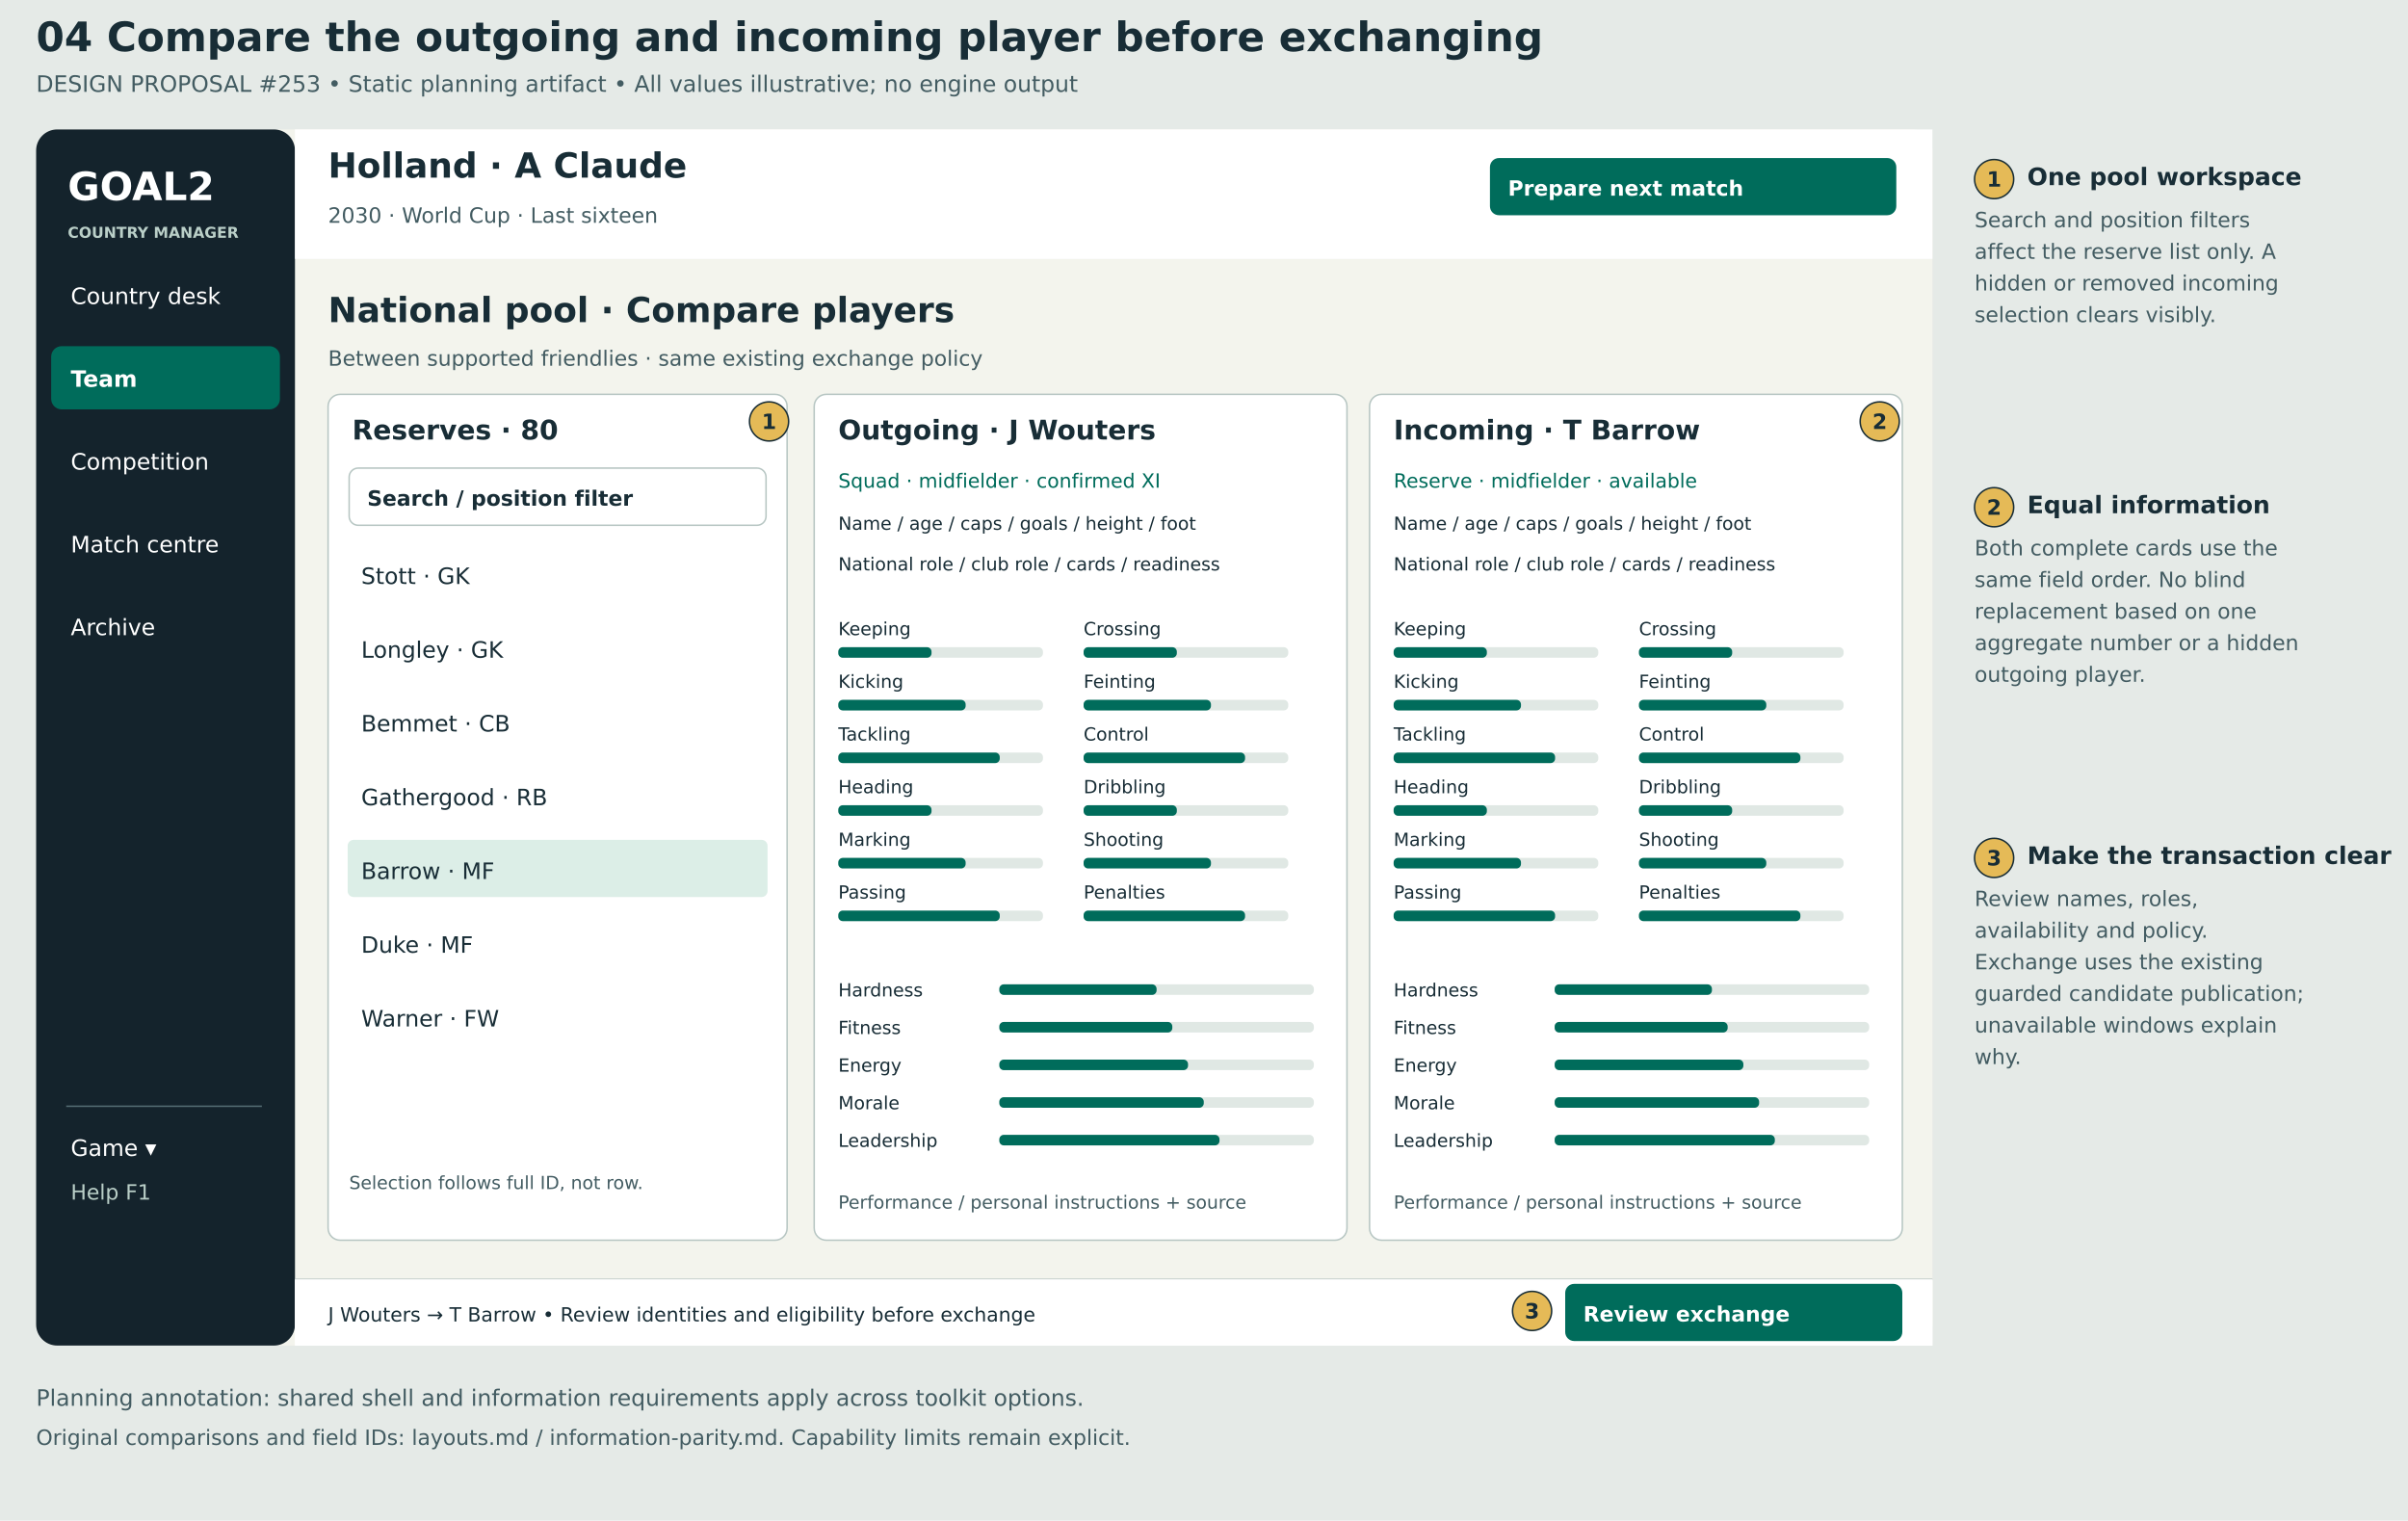
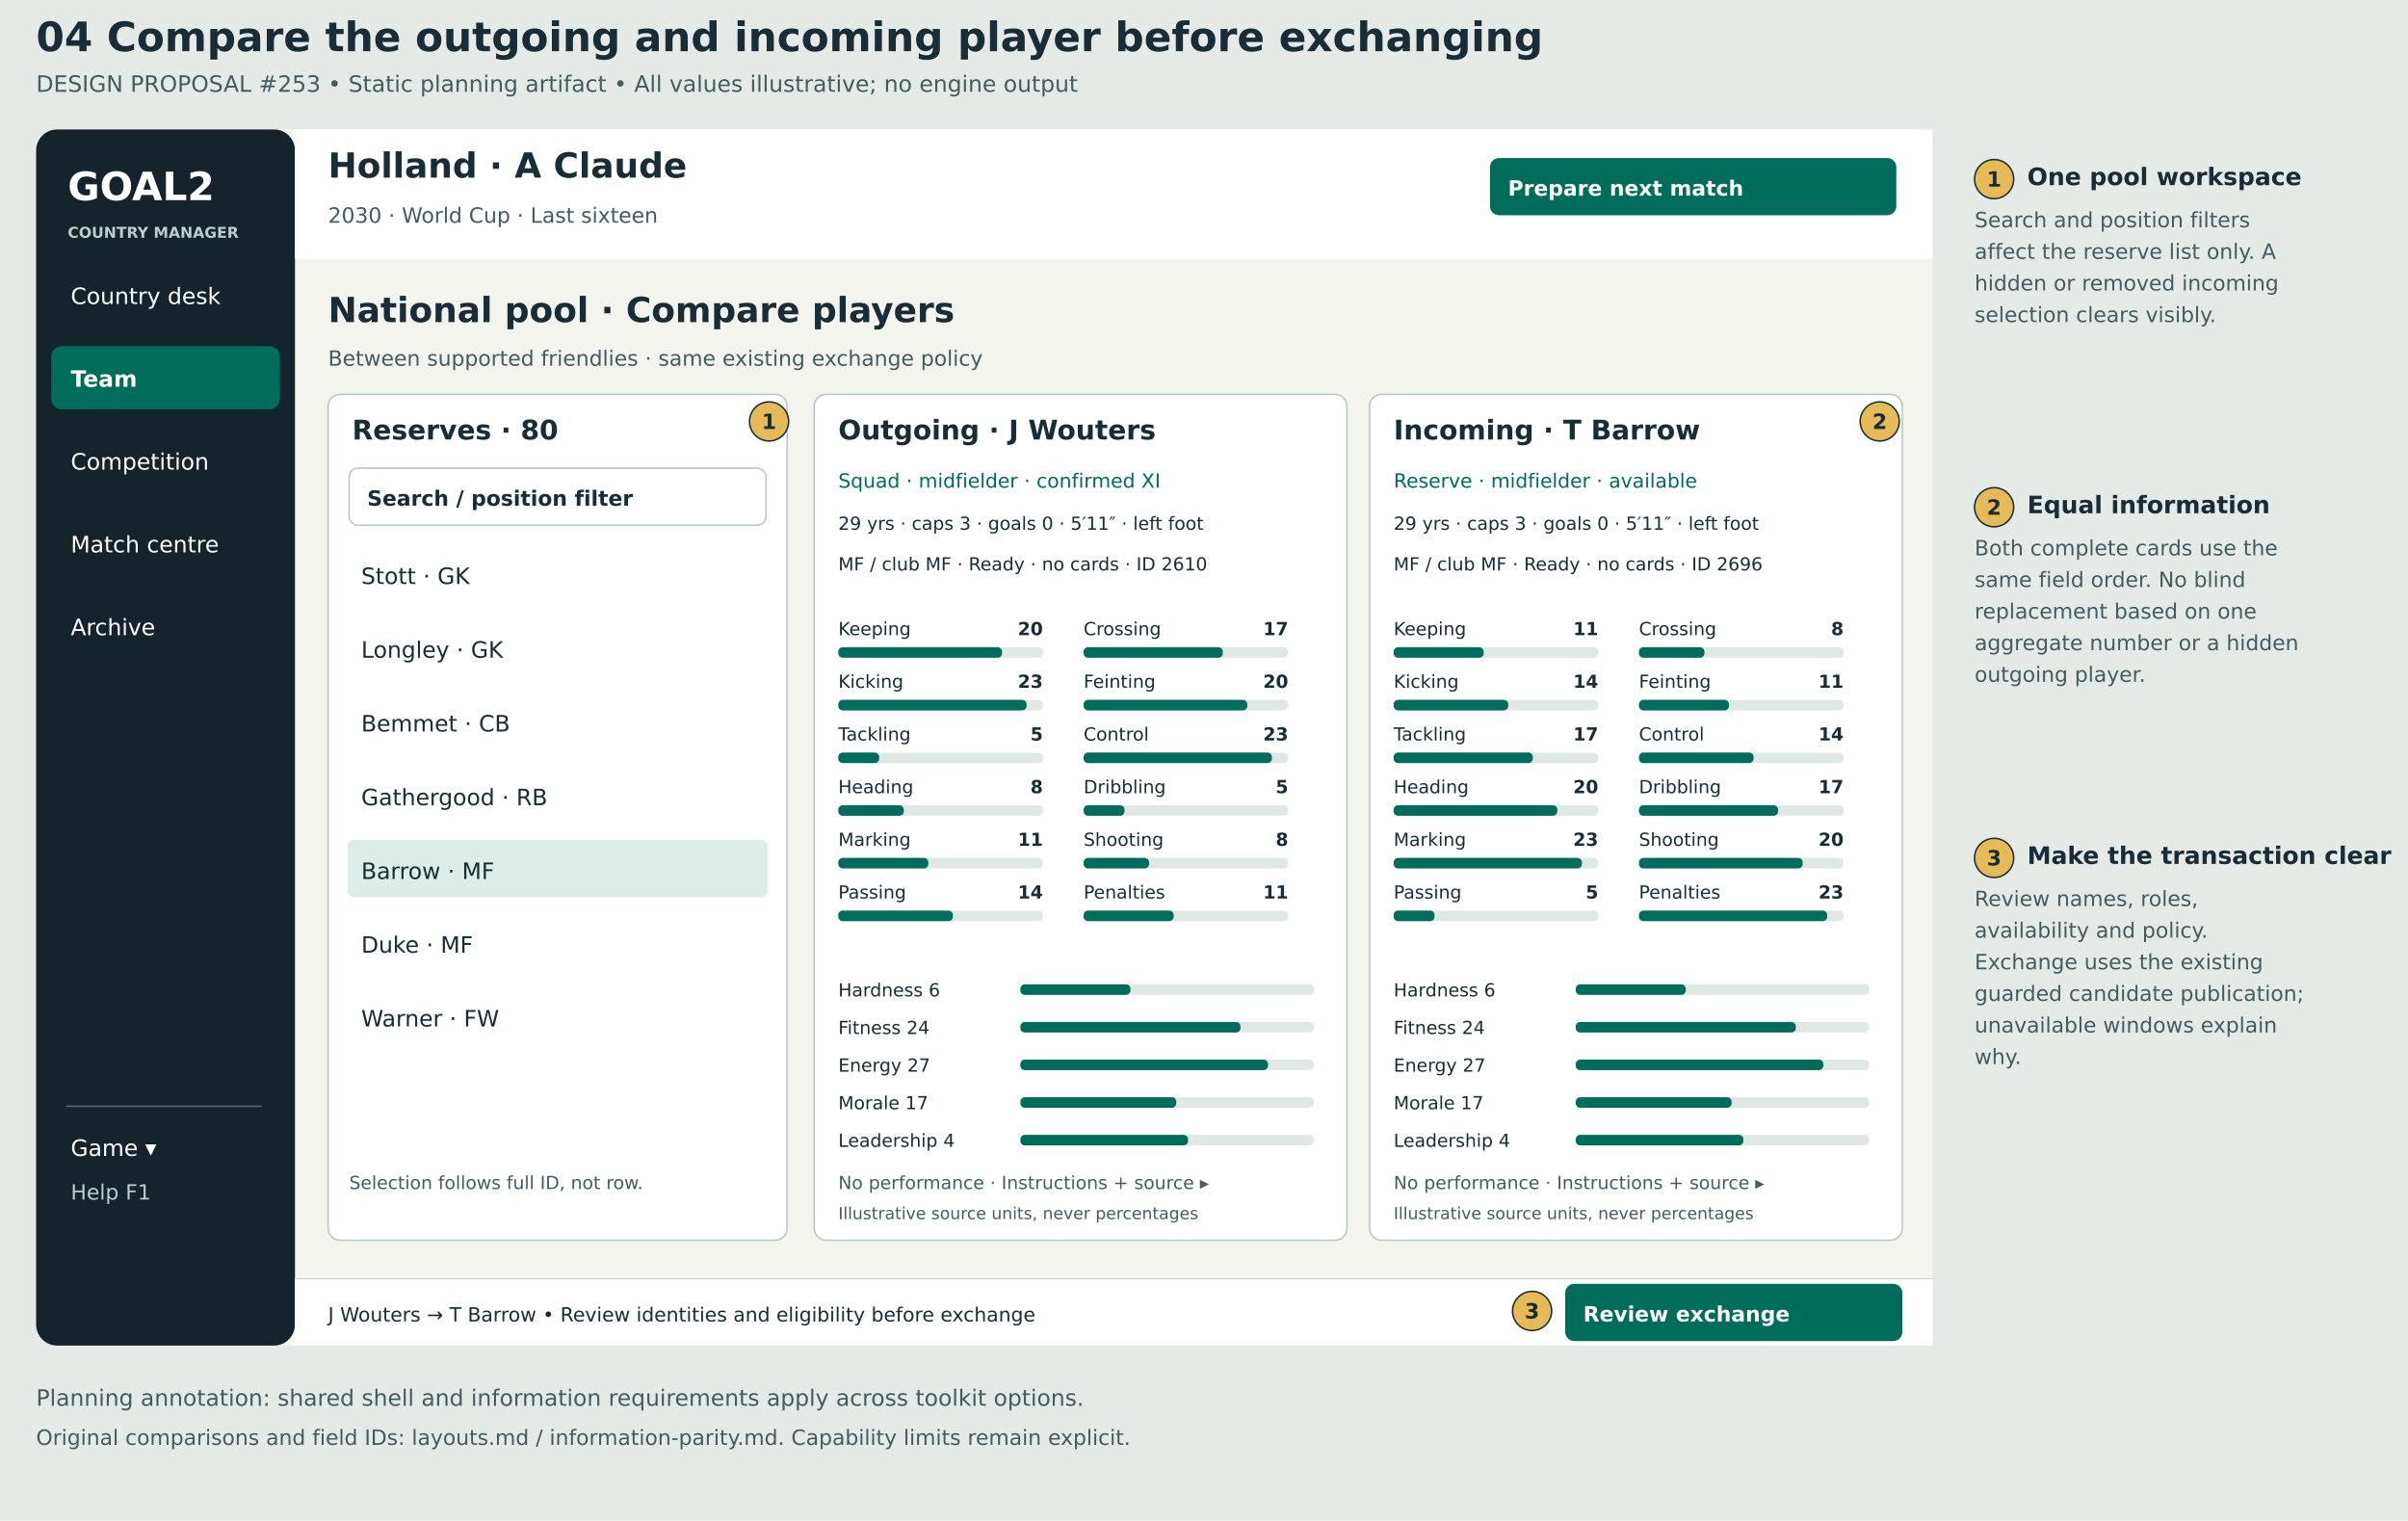
<svg xmlns="http://www.w3.org/2000/svg" width="1600" height="1010" viewBox="0 0 1600 1010" role="img" aria-labelledby="title desc">
  <g font-family="DejaVu Sans, Segoe UI, sans-serif">
    <rect x="0" y="0" width="1600" height="1010" rx="0" fill="#E5EAE7" />
    <text x="24" y="34" fill="#182D36" font-size="27" font-weight="700">04  Compare the outgoing and incoming player before exchanging</text>
    <text x="24" y="61" fill="#435C62" font-size="15" font-weight="400">DESIGN PROPOSAL #253  •  Static planning artifact  •  All values illustrative; no engine output</text>
    <rect x="24" y="86" width="1260" height="808" rx="14" fill="#F3F4ED" />
    <rect x="24" y="86" width="172" height="808" rx="14" fill="#14232C" />
    <text x="45" y="133" fill="#FFFFFF" font-size="26" font-weight="700">GOAL2</text>
    <text x="45" y="158" fill="#BACFC8" font-size="10" font-weight="700">COUNTRY MANAGER</text>
    <text x="47" y="202" fill="#FFFFFF" font-size="15" font-weight="400">Country desk</text>
    <rect x="34" y="230" width="152" height="42" rx="7" fill="#006C5B" />
    <text x="47" y="257" fill="#FFFFFF" font-size="15" font-weight="600">Team</text>
    <text x="47" y="312" fill="#FFFFFF" font-size="15" font-weight="400">Competition</text>
    <text x="47" y="367" fill="#FFFFFF" font-size="15" font-weight="400">Match centre</text>
    <text x="47" y="422" fill="#FFFFFF" font-size="15" font-weight="400">Archive</text>
    <line x1="44" y1="735" x2="174" y2="735" stroke="#536B71" />
    <text x="47" y="768" fill="#FFFFFF" font-size="15" font-weight="400">Game  ▾</text>
    <text x="47" y="797" fill="#BACFC8" font-size="14" font-weight="400">Help  F1</text>
    <rect x="196" y="86" width="1088" height="86" rx="0" fill="#FFFFFF" />
    <text x="218" y="118" fill="#182D36" font-size="23" font-weight="700">Holland · A Claude</text>
    <text x="218" y="148" fill="#435C62" font-size="14" font-weight="400">2030 · World Cup · Last sixteen</text>
    <rect x="990" y="105" width="270" height="38" rx="6" fill="#006C5B" />
    <text x="1002" y="130" fill="#FFFFFF" font-size="14" font-weight="600">Prepare next match</text>
    <rect x="196" y="850" width="1088" height="44" rx="0" fill="#FFFFFF" />
    <line x1="196" y1="850" x2="1284" y2="850" stroke="#B7C6C3" />
    <text x="218" y="878" fill="#435C62" font-size="13" font-weight="400">Confirmed team  •  Last saved checkpoint available in Game</text>
    <text x="218" y="214" fill="#182D36" font-size="23" font-weight="700">National pool · Compare players</text>
    <text x="218" y="243" fill="#435C62" font-size="14" font-weight="400">Between supported friendlies · same existing exchange policy</text>
    <rect x="218" y="262" width="305" height="562" rx="8" fill="#FFFFFF" stroke="#B7C6C3" />
    <text x="234" y="292" fill="#182D36" font-size="18" font-weight="700">Reserves · 80</text>
    <rect x="232" y="311" width="277" height="38" rx="6" fill="#FFFFFF" stroke="#B7C6C3" />
    <text x="244" y="336" fill="#182D36" font-size="14" font-weight="600">Search / position filter</text>
    <text x="240" y="388" fill="#182D36" font-size="15" font-weight="400">Stott · GK</text>
    <text x="240" y="437" fill="#182D36" font-size="15" font-weight="400">Longley · GK</text>
    <text x="240" y="486" fill="#182D36" font-size="15" font-weight="400">Bemmet · CB</text>
    <text x="240" y="535" fill="#182D36" font-size="15" font-weight="400">Gathergood · RB</text>
    <rect x="231" y="558" width="279" height="38" rx="4" fill="#DCEEE7" />
    <text x="240" y="584" fill="#182D36" font-size="15" font-weight="400">Barrow · MF</text>
    <text x="240" y="633" fill="#182D36" font-size="15" font-weight="400">Duke · MF</text>
    <text x="240" y="682" fill="#182D36" font-size="15" font-weight="400">Warner · FW</text>
    <text x="232" y="790" fill="#435C62" font-size="12" font-weight="400">Selection follows full ID, not row.</text>
    <rect x="541" y="262" width="354" height="562" rx="8" fill="#FFFFFF" stroke="#B7C6C3" />
    <text x="557" y="292" fill="#182D36" font-size="18" font-weight="700">Outgoing · J Wouters</text>
    <text x="557" y="324" fill="#006C5B" font-size="13" font-weight="400">Squad · midfielder · confirmed XI</text>
-     <text x="557" y="352" fill="#182D36" font-size="12" font-weight="400">Name / age / caps / goals / height / foot</text>
-     <text x="557" y="379" fill="#182D36" font-size="12" font-weight="400">National role / club role / cards / readiness</text>
+     <text x="557" y="352" fill="#182D36" font-size="12" font-weight="400">29 yrs · caps 3 · goals 0 · 5′11″ · left foot</text>
+     <text x="557" y="379" fill="#182D36" font-size="12" font-weight="400">MF / club MF · Ready · no cards · ID 2610</text>
    <text x="557" y="422" fill="#182D36" font-size="12" font-weight="400">Keeping</text>
+     <text x="693" y="422" fill="#182D36" font-size="12" font-weight="600" text-anchor="end">20</text>
    <rect x="557" y="430" width="136" height="7" rx="3" fill="#E0E8E4" />
-     <rect x="557" y="430" width="61.956" height="7" rx="3" fill="#006C5B" />
+     <rect x="557" y="430" width="108.8" height="7" rx="3" fill="#006C5B" />
    <text x="557" y="457" fill="#182D36" font-size="12" font-weight="400">Kicking</text>
+     <text x="693" y="457" fill="#182D36" font-size="12" font-weight="600" text-anchor="end">23</text>
    <rect x="557" y="465" width="136" height="7" rx="3" fill="#E0E8E4" />
-     <rect x="557" y="465" width="84.622" height="7" rx="3" fill="#006C5B" />
+     <rect x="557" y="465" width="125.12" height="7" rx="3" fill="#006C5B" />
    <text x="557" y="492" fill="#182D36" font-size="12" font-weight="400">Tackling</text>
+     <text x="693" y="492" fill="#182D36" font-size="12" font-weight="600" text-anchor="end">5</text>
    <rect x="557" y="500" width="136" height="7" rx="3" fill="#E0E8E4" />
-     <rect x="557" y="500" width="107.289" height="7" rx="3" fill="#006C5B" />
+     <rect x="557" y="500" width="27.2" height="7" rx="3" fill="#006C5B" />
    <text x="557" y="527" fill="#182D36" font-size="12" font-weight="400">Heading</text>
+     <text x="693" y="527" fill="#182D36" font-size="12" font-weight="600" text-anchor="end">8</text>
    <rect x="557" y="535" width="136" height="7" rx="3" fill="#E0E8E4" />
-     <rect x="557" y="535" width="61.956" height="7" rx="3" fill="#006C5B" />
+     <rect x="557" y="535" width="43.52" height="7" rx="3" fill="#006C5B" />
    <text x="557" y="562" fill="#182D36" font-size="12" font-weight="400">Marking</text>
+     <text x="693" y="562" fill="#182D36" font-size="12" font-weight="600" text-anchor="end">11</text>
    <rect x="557" y="570" width="136" height="7" rx="3" fill="#E0E8E4" />
-     <rect x="557" y="570" width="84.622" height="7" rx="3" fill="#006C5B" />
+     <rect x="557" y="570" width="59.84" height="7" rx="3" fill="#006C5B" />
    <text x="557" y="597" fill="#182D36" font-size="12" font-weight="400">Passing</text>
+     <text x="693" y="597" fill="#182D36" font-size="12" font-weight="600" text-anchor="end">14</text>
    <rect x="557" y="605" width="136" height="7" rx="3" fill="#E0E8E4" />
-     <rect x="557" y="605" width="107.289" height="7" rx="3" fill="#006C5B" />
+     <rect x="557" y="605" width="76.16" height="7" rx="3" fill="#006C5B" />
    <text x="720" y="422" fill="#182D36" font-size="12" font-weight="400">Crossing</text>
+     <text x="856" y="422" fill="#182D36" font-size="12" font-weight="600" text-anchor="end">17</text>
    <rect x="720" y="430" width="136" height="7" rx="3" fill="#E0E8E4" />
-     <rect x="720" y="430" width="61.956" height="7" rx="3" fill="#006C5B" />
+     <rect x="720" y="430" width="92.48" height="7" rx="3" fill="#006C5B" />
    <text x="720" y="457" fill="#182D36" font-size="12" font-weight="400">Feinting</text>
+     <text x="856" y="457" fill="#182D36" font-size="12" font-weight="600" text-anchor="end">20</text>
    <rect x="720" y="465" width="136" height="7" rx="3" fill="#E0E8E4" />
-     <rect x="720" y="465" width="84.622" height="7" rx="3" fill="#006C5B" />
+     <rect x="720" y="465" width="108.8" height="7" rx="3" fill="#006C5B" />
    <text x="720" y="492" fill="#182D36" font-size="12" font-weight="400">Control</text>
+     <text x="856" y="492" fill="#182D36" font-size="12" font-weight="600" text-anchor="end">23</text>
    <rect x="720" y="500" width="136" height="7" rx="3" fill="#E0E8E4" />
-     <rect x="720" y="500" width="107.289" height="7" rx="3" fill="#006C5B" />
+     <rect x="720" y="500" width="125.12" height="7" rx="3" fill="#006C5B" />
    <text x="720" y="527" fill="#182D36" font-size="12" font-weight="400">Dribbling</text>
+     <text x="856" y="527" fill="#182D36" font-size="12" font-weight="600" text-anchor="end">5</text>
    <rect x="720" y="535" width="136" height="7" rx="3" fill="#E0E8E4" />
-     <rect x="720" y="535" width="61.956" height="7" rx="3" fill="#006C5B" />
+     <rect x="720" y="535" width="27.2" height="7" rx="3" fill="#006C5B" />
    <text x="720" y="562" fill="#182D36" font-size="12" font-weight="400">Shooting</text>
+     <text x="856" y="562" fill="#182D36" font-size="12" font-weight="600" text-anchor="end">8</text>
    <rect x="720" y="570" width="136" height="7" rx="3" fill="#E0E8E4" />
-     <rect x="720" y="570" width="84.622" height="7" rx="3" fill="#006C5B" />
+     <rect x="720" y="570" width="43.52" height="7" rx="3" fill="#006C5B" />
    <text x="720" y="597" fill="#182D36" font-size="12" font-weight="400">Penalties</text>
+     <text x="856" y="597" fill="#182D36" font-size="12" font-weight="600" text-anchor="end">11</text>
    <rect x="720" y="605" width="136" height="7" rx="3" fill="#E0E8E4" />
-     <rect x="720" y="605" width="107.289" height="7" rx="3" fill="#006C5B" />
-     <text x="557" y="662" fill="#182D36" font-size="12" font-weight="400">Hardness</text>
-     <rect x="664" y="654" width="209" height="7" rx="3" fill="#E0E8E4" />
-     <rect x="664" y="654" width="104.5" height="7" rx="3" fill="#006C5B" />
-     <text x="557" y="687" fill="#182D36" font-size="12" font-weight="400">Fitness</text>
-     <rect x="664" y="679" width="209" height="7" rx="3" fill="#E0E8E4" />
-     <rect x="664" y="679" width="114.95" height="7" rx="3" fill="#006C5B" />
-     <text x="557" y="712" fill="#182D36" font-size="12" font-weight="400">Energy</text>
-     <rect x="664" y="704" width="209" height="7" rx="3" fill="#E0E8E4" />
-     <rect x="664" y="704" width="125.4" height="7" rx="3" fill="#006C5B" />
-     <text x="557" y="737" fill="#182D36" font-size="12" font-weight="400">Morale</text>
-     <rect x="664" y="729" width="209" height="7" rx="3" fill="#E0E8E4" />
-     <rect x="664" y="729" width="135.85" height="7" rx="3" fill="#006C5B" />
-     <text x="557" y="762" fill="#182D36" font-size="12" font-weight="400">Leadership</text>
-     <rect x="664" y="754" width="209" height="7" rx="3" fill="#E0E8E4" />
-     <rect x="664" y="754" width="146.3" height="7" rx="3" fill="#006C5B" />
-     <text x="557" y="803" fill="#435C62" font-size="12" font-weight="400">Performance / personal instructions + source</text>
+     <rect x="720" y="605" width="59.84" height="7" rx="3" fill="#006C5B" />
+     <text x="557" y="662" fill="#182D36" font-size="12" font-weight="400">Hardness 6</text>
+     <rect x="678" y="654" width="195" height="7" rx="3" fill="#E0E8E4" />
+     <rect x="678" y="654" width="73.125" height="7" rx="3" fill="#006C5B" />
+     <text x="557" y="687" fill="#182D36" font-size="12" font-weight="400">Fitness 24</text>
+     <rect x="678" y="679" width="195" height="7" rx="3" fill="#E0E8E4" />
+     <rect x="678" y="679" width="146.25" height="7" rx="3" fill="#006C5B" />
+     <text x="557" y="712" fill="#182D36" font-size="12" font-weight="400">Energy 27</text>
+     <rect x="678" y="704" width="195" height="7" rx="3" fill="#E0E8E4" />
+     <rect x="678" y="704" width="164.531" height="7" rx="3" fill="#006C5B" />
+     <text x="557" y="737" fill="#182D36" font-size="12" font-weight="400">Morale 17</text>
+     <rect x="678" y="729" width="195" height="7" rx="3" fill="#E0E8E4" />
+     <rect x="678" y="729" width="103.594" height="7" rx="3" fill="#006C5B" />
+     <text x="557" y="762" fill="#182D36" font-size="12" font-weight="400">Leadership 4</text>
+     <rect x="678" y="754" width="195" height="7" rx="3" fill="#E0E8E4" />
+     <rect x="678" y="754" width="111.429" height="7" rx="3" fill="#006C5B" />
+     <text x="557" y="790" fill="#435C62" font-size="12" font-weight="400">No performance · Instructions + source  ▸</text>
+     <text x="557" y="810" fill="#435C62" font-size="11" font-weight="400">Illustrative source units, never percentages</text>
    <rect x="910" y="262" width="354" height="562" rx="8" fill="#FFFFFF" stroke="#B7C6C3" />
    <text x="926" y="292" fill="#182D36" font-size="18" font-weight="700">Incoming · T Barrow</text>
    <text x="926" y="324" fill="#006C5B" font-size="13" font-weight="400">Reserve · midfielder · available</text>
-     <text x="926" y="352" fill="#182D36" font-size="12" font-weight="400">Name / age / caps / goals / height / foot</text>
-     <text x="926" y="379" fill="#182D36" font-size="12" font-weight="400">National role / club role / cards / readiness</text>
+     <text x="926" y="352" fill="#182D36" font-size="12" font-weight="400">29 yrs · caps 3 · goals 0 · 5′11″ · left foot</text>
+     <text x="926" y="379" fill="#182D36" font-size="12" font-weight="400">MF / club MF · Ready · no cards · ID 2696</text>
    <text x="926" y="422" fill="#182D36" font-size="12" font-weight="400">Keeping</text>
+     <text x="1062" y="422" fill="#182D36" font-size="12" font-weight="600" text-anchor="end">11</text>
    <rect x="926" y="430" width="136" height="7" rx="3" fill="#E0E8E4" />
-     <rect x="926" y="430" width="61.956" height="7" rx="3" fill="#006C5B" />
+     <rect x="926" y="430" width="59.84" height="7" rx="3" fill="#006C5B" />
    <text x="926" y="457" fill="#182D36" font-size="12" font-weight="400">Kicking</text>
+     <text x="1062" y="457" fill="#182D36" font-size="12" font-weight="600" text-anchor="end">14</text>
    <rect x="926" y="465" width="136" height="7" rx="3" fill="#E0E8E4" />
-     <rect x="926" y="465" width="84.622" height="7" rx="3" fill="#006C5B" />
+     <rect x="926" y="465" width="76.16" height="7" rx="3" fill="#006C5B" />
    <text x="926" y="492" fill="#182D36" font-size="12" font-weight="400">Tackling</text>
+     <text x="1062" y="492" fill="#182D36" font-size="12" font-weight="600" text-anchor="end">17</text>
    <rect x="926" y="500" width="136" height="7" rx="3" fill="#E0E8E4" />
-     <rect x="926" y="500" width="107.289" height="7" rx="3" fill="#006C5B" />
+     <rect x="926" y="500" width="92.48" height="7" rx="3" fill="#006C5B" />
    <text x="926" y="527" fill="#182D36" font-size="12" font-weight="400">Heading</text>
+     <text x="1062" y="527" fill="#182D36" font-size="12" font-weight="600" text-anchor="end">20</text>
    <rect x="926" y="535" width="136" height="7" rx="3" fill="#E0E8E4" />
-     <rect x="926" y="535" width="61.956" height="7" rx="3" fill="#006C5B" />
+     <rect x="926" y="535" width="108.8" height="7" rx="3" fill="#006C5B" />
    <text x="926" y="562" fill="#182D36" font-size="12" font-weight="400">Marking</text>
+     <text x="1062" y="562" fill="#182D36" font-size="12" font-weight="600" text-anchor="end">23</text>
    <rect x="926" y="570" width="136" height="7" rx="3" fill="#E0E8E4" />
-     <rect x="926" y="570" width="84.622" height="7" rx="3" fill="#006C5B" />
+     <rect x="926" y="570" width="125.12" height="7" rx="3" fill="#006C5B" />
    <text x="926" y="597" fill="#182D36" font-size="12" font-weight="400">Passing</text>
+     <text x="1062" y="597" fill="#182D36" font-size="12" font-weight="600" text-anchor="end">5</text>
    <rect x="926" y="605" width="136" height="7" rx="3" fill="#E0E8E4" />
-     <rect x="926" y="605" width="107.289" height="7" rx="3" fill="#006C5B" />
+     <rect x="926" y="605" width="27.2" height="7" rx="3" fill="#006C5B" />
    <text x="1089" y="422" fill="#182D36" font-size="12" font-weight="400">Crossing</text>
+     <text x="1225" y="422" fill="#182D36" font-size="12" font-weight="600" text-anchor="end">8</text>
    <rect x="1089" y="430" width="136" height="7" rx="3" fill="#E0E8E4" />
-     <rect x="1089" y="430" width="61.956" height="7" rx="3" fill="#006C5B" />
+     <rect x="1089" y="430" width="43.52" height="7" rx="3" fill="#006C5B" />
    <text x="1089" y="457" fill="#182D36" font-size="12" font-weight="400">Feinting</text>
+     <text x="1225" y="457" fill="#182D36" font-size="12" font-weight="600" text-anchor="end">11</text>
    <rect x="1089" y="465" width="136" height="7" rx="3" fill="#E0E8E4" />
-     <rect x="1089" y="465" width="84.622" height="7" rx="3" fill="#006C5B" />
+     <rect x="1089" y="465" width="59.84" height="7" rx="3" fill="#006C5B" />
    <text x="1089" y="492" fill="#182D36" font-size="12" font-weight="400">Control</text>
+     <text x="1225" y="492" fill="#182D36" font-size="12" font-weight="600" text-anchor="end">14</text>
    <rect x="1089" y="500" width="136" height="7" rx="3" fill="#E0E8E4" />
-     <rect x="1089" y="500" width="107.289" height="7" rx="3" fill="#006C5B" />
+     <rect x="1089" y="500" width="76.16" height="7" rx="3" fill="#006C5B" />
    <text x="1089" y="527" fill="#182D36" font-size="12" font-weight="400">Dribbling</text>
+     <text x="1225" y="527" fill="#182D36" font-size="12" font-weight="600" text-anchor="end">17</text>
    <rect x="1089" y="535" width="136" height="7" rx="3" fill="#E0E8E4" />
-     <rect x="1089" y="535" width="61.956" height="7" rx="3" fill="#006C5B" />
+     <rect x="1089" y="535" width="92.48" height="7" rx="3" fill="#006C5B" />
    <text x="1089" y="562" fill="#182D36" font-size="12" font-weight="400">Shooting</text>
+     <text x="1225" y="562" fill="#182D36" font-size="12" font-weight="600" text-anchor="end">20</text>
    <rect x="1089" y="570" width="136" height="7" rx="3" fill="#E0E8E4" />
-     <rect x="1089" y="570" width="84.622" height="7" rx="3" fill="#006C5B" />
+     <rect x="1089" y="570" width="108.8" height="7" rx="3" fill="#006C5B" />
    <text x="1089" y="597" fill="#182D36" font-size="12" font-weight="400">Penalties</text>
+     <text x="1225" y="597" fill="#182D36" font-size="12" font-weight="600" text-anchor="end">23</text>
    <rect x="1089" y="605" width="136" height="7" rx="3" fill="#E0E8E4" />
-     <rect x="1089" y="605" width="107.289" height="7" rx="3" fill="#006C5B" />
-     <text x="926" y="662" fill="#182D36" font-size="12" font-weight="400">Hardness</text>
-     <rect x="1033" y="654" width="209" height="7" rx="3" fill="#E0E8E4" />
-     <rect x="1033" y="654" width="104.5" height="7" rx="3" fill="#006C5B" />
-     <text x="926" y="687" fill="#182D36" font-size="12" font-weight="400">Fitness</text>
-     <rect x="1033" y="679" width="209" height="7" rx="3" fill="#E0E8E4" />
-     <rect x="1033" y="679" width="114.95" height="7" rx="3" fill="#006C5B" />
-     <text x="926" y="712" fill="#182D36" font-size="12" font-weight="400">Energy</text>
-     <rect x="1033" y="704" width="209" height="7" rx="3" fill="#E0E8E4" />
-     <rect x="1033" y="704" width="125.4" height="7" rx="3" fill="#006C5B" />
-     <text x="926" y="737" fill="#182D36" font-size="12" font-weight="400">Morale</text>
-     <rect x="1033" y="729" width="209" height="7" rx="3" fill="#E0E8E4" />
-     <rect x="1033" y="729" width="135.85" height="7" rx="3" fill="#006C5B" />
-     <text x="926" y="762" fill="#182D36" font-size="12" font-weight="400">Leadership</text>
-     <rect x="1033" y="754" width="209" height="7" rx="3" fill="#E0E8E4" />
-     <rect x="1033" y="754" width="146.3" height="7" rx="3" fill="#006C5B" />
-     <text x="926" y="803" fill="#435C62" font-size="12" font-weight="400">Performance / personal instructions + source</text>
+     <rect x="1089" y="605" width="125.12" height="7" rx="3" fill="#006C5B" />
+     <text x="926" y="662" fill="#182D36" font-size="12" font-weight="400">Hardness 6</text>
+     <rect x="1047" y="654" width="195" height="7" rx="3" fill="#E0E8E4" />
+     <rect x="1047" y="654" width="73.125" height="7" rx="3" fill="#006C5B" />
+     <text x="926" y="687" fill="#182D36" font-size="12" font-weight="400">Fitness 24</text>
+     <rect x="1047" y="679" width="195" height="7" rx="3" fill="#E0E8E4" />
+     <rect x="1047" y="679" width="146.25" height="7" rx="3" fill="#006C5B" />
+     <text x="926" y="712" fill="#182D36" font-size="12" font-weight="400">Energy 27</text>
+     <rect x="1047" y="704" width="195" height="7" rx="3" fill="#E0E8E4" />
+     <rect x="1047" y="704" width="164.531" height="7" rx="3" fill="#006C5B" />
+     <text x="926" y="737" fill="#182D36" font-size="12" font-weight="400">Morale 17</text>
+     <rect x="1047" y="729" width="195" height="7" rx="3" fill="#E0E8E4" />
+     <rect x="1047" y="729" width="103.594" height="7" rx="3" fill="#006C5B" />
+     <text x="926" y="762" fill="#182D36" font-size="12" font-weight="400">Leadership 4</text>
+     <rect x="1047" y="754" width="195" height="7" rx="3" fill="#E0E8E4" />
+     <rect x="1047" y="754" width="111.429" height="7" rx="3" fill="#006C5B" />
+     <text x="926" y="790" fill="#435C62" font-size="12" font-weight="400">No performance · Instructions + source  ▸</text>
+     <text x="926" y="810" fill="#435C62" font-size="11" font-weight="400">Illustrative source units, never percentages</text>
    <rect x="196" y="850" width="1088" height="44" rx="0" fill="#FFFFFF" />
    <text x="218" y="878" fill="#182D36" font-size="13" font-weight="400">J Wouters → T Barrow   •   Review identities and eligibility before exchange</text>
    <rect x="1040" y="853" width="224" height="38" rx="6" fill="#006C5B" />
    <text x="1052" y="878" fill="#FFFFFF" font-size="14" font-weight="600">Review exchange</text>
    <circle cx="511" cy="280" r="13" fill="#E5BA57" stroke="#182D36" />
    <text x="511" y="285" fill="#182D36" font-size="14" font-weight="700" text-anchor="middle">1</text>
    <circle cx="1249" cy="280" r="13" fill="#E5BA57" stroke="#182D36" />
    <text x="1249" y="285" fill="#182D36" font-size="14" font-weight="700" text-anchor="middle">2</text>
    <circle cx="1018" cy="871" r="13" fill="#E5BA57" stroke="#182D36" />
    <text x="1018" y="876" fill="#182D36" font-size="14" font-weight="700" text-anchor="middle">3</text>
    <circle cx="1325" cy="119" r="13" fill="#E5BA57" stroke="#182D36" />
    <text x="1325" y="124" fill="#182D36" font-size="14" font-weight="700" text-anchor="middle">1</text>
    <text x="1347" y="123" fill="#182D36" font-size="16" font-weight="700">One pool workspace</text>
    <text x="1312" y="151" fill="#435C62" font-size="14" font-weight="400">Search and position filters</text>
    <text x="1312" y="172" fill="#435C62" font-size="14" font-weight="400">affect the reserve list only. A</text>
    <text x="1312" y="193" fill="#435C62" font-size="14" font-weight="400">hidden or removed incoming</text>
    <text x="1312" y="214" fill="#435C62" font-size="14" font-weight="400">selection clears visibly.</text>
    <circle cx="1325" cy="337" r="13" fill="#E5BA57" stroke="#182D36" />
    <text x="1325" y="342" fill="#182D36" font-size="14" font-weight="700" text-anchor="middle">2</text>
    <text x="1347" y="341" fill="#182D36" font-size="16" font-weight="700">Equal information</text>
    <text x="1312" y="369" fill="#435C62" font-size="14" font-weight="400">Both complete cards use the</text>
    <text x="1312" y="390" fill="#435C62" font-size="14" font-weight="400">same field order. No blind</text>
    <text x="1312" y="411" fill="#435C62" font-size="14" font-weight="400">replacement based on one</text>
    <text x="1312" y="432" fill="#435C62" font-size="14" font-weight="400">aggregate number or a hidden</text>
    <text x="1312" y="453" fill="#435C62" font-size="14" font-weight="400">outgoing player.</text>
    <circle cx="1325" cy="570" r="13" fill="#E5BA57" stroke="#182D36" />
    <text x="1325" y="575" fill="#182D36" font-size="14" font-weight="700" text-anchor="middle">3</text>
    <text x="1347" y="574" fill="#182D36" font-size="16" font-weight="700">Make the transaction clear</text>
    <text x="1312" y="602" fill="#435C62" font-size="14" font-weight="400">Review names, roles,</text>
    <text x="1312" y="623" fill="#435C62" font-size="14" font-weight="400">availability and policy.</text>
    <text x="1312" y="644" fill="#435C62" font-size="14" font-weight="400">Exchange uses the existing</text>
    <text x="1312" y="665" fill="#435C62" font-size="14" font-weight="400">guarded candidate publication;</text>
    <text x="1312" y="686" fill="#435C62" font-size="14" font-weight="400">unavailable windows explain</text>
    <text x="1312" y="707" fill="#435C62" font-size="14" font-weight="400">why.</text>
    <text x="24" y="934" fill="#435C62" font-size="15" font-weight="400">Planning annotation: shared shell and information requirements apply across toolkit options.</text>
    <text x="24" y="960" fill="#435C62" font-size="14" font-weight="400">Original comparisons and field IDs: layouts.md / information-parity.md. Capability limits remain explicit.</text>
  </g>
</svg>
